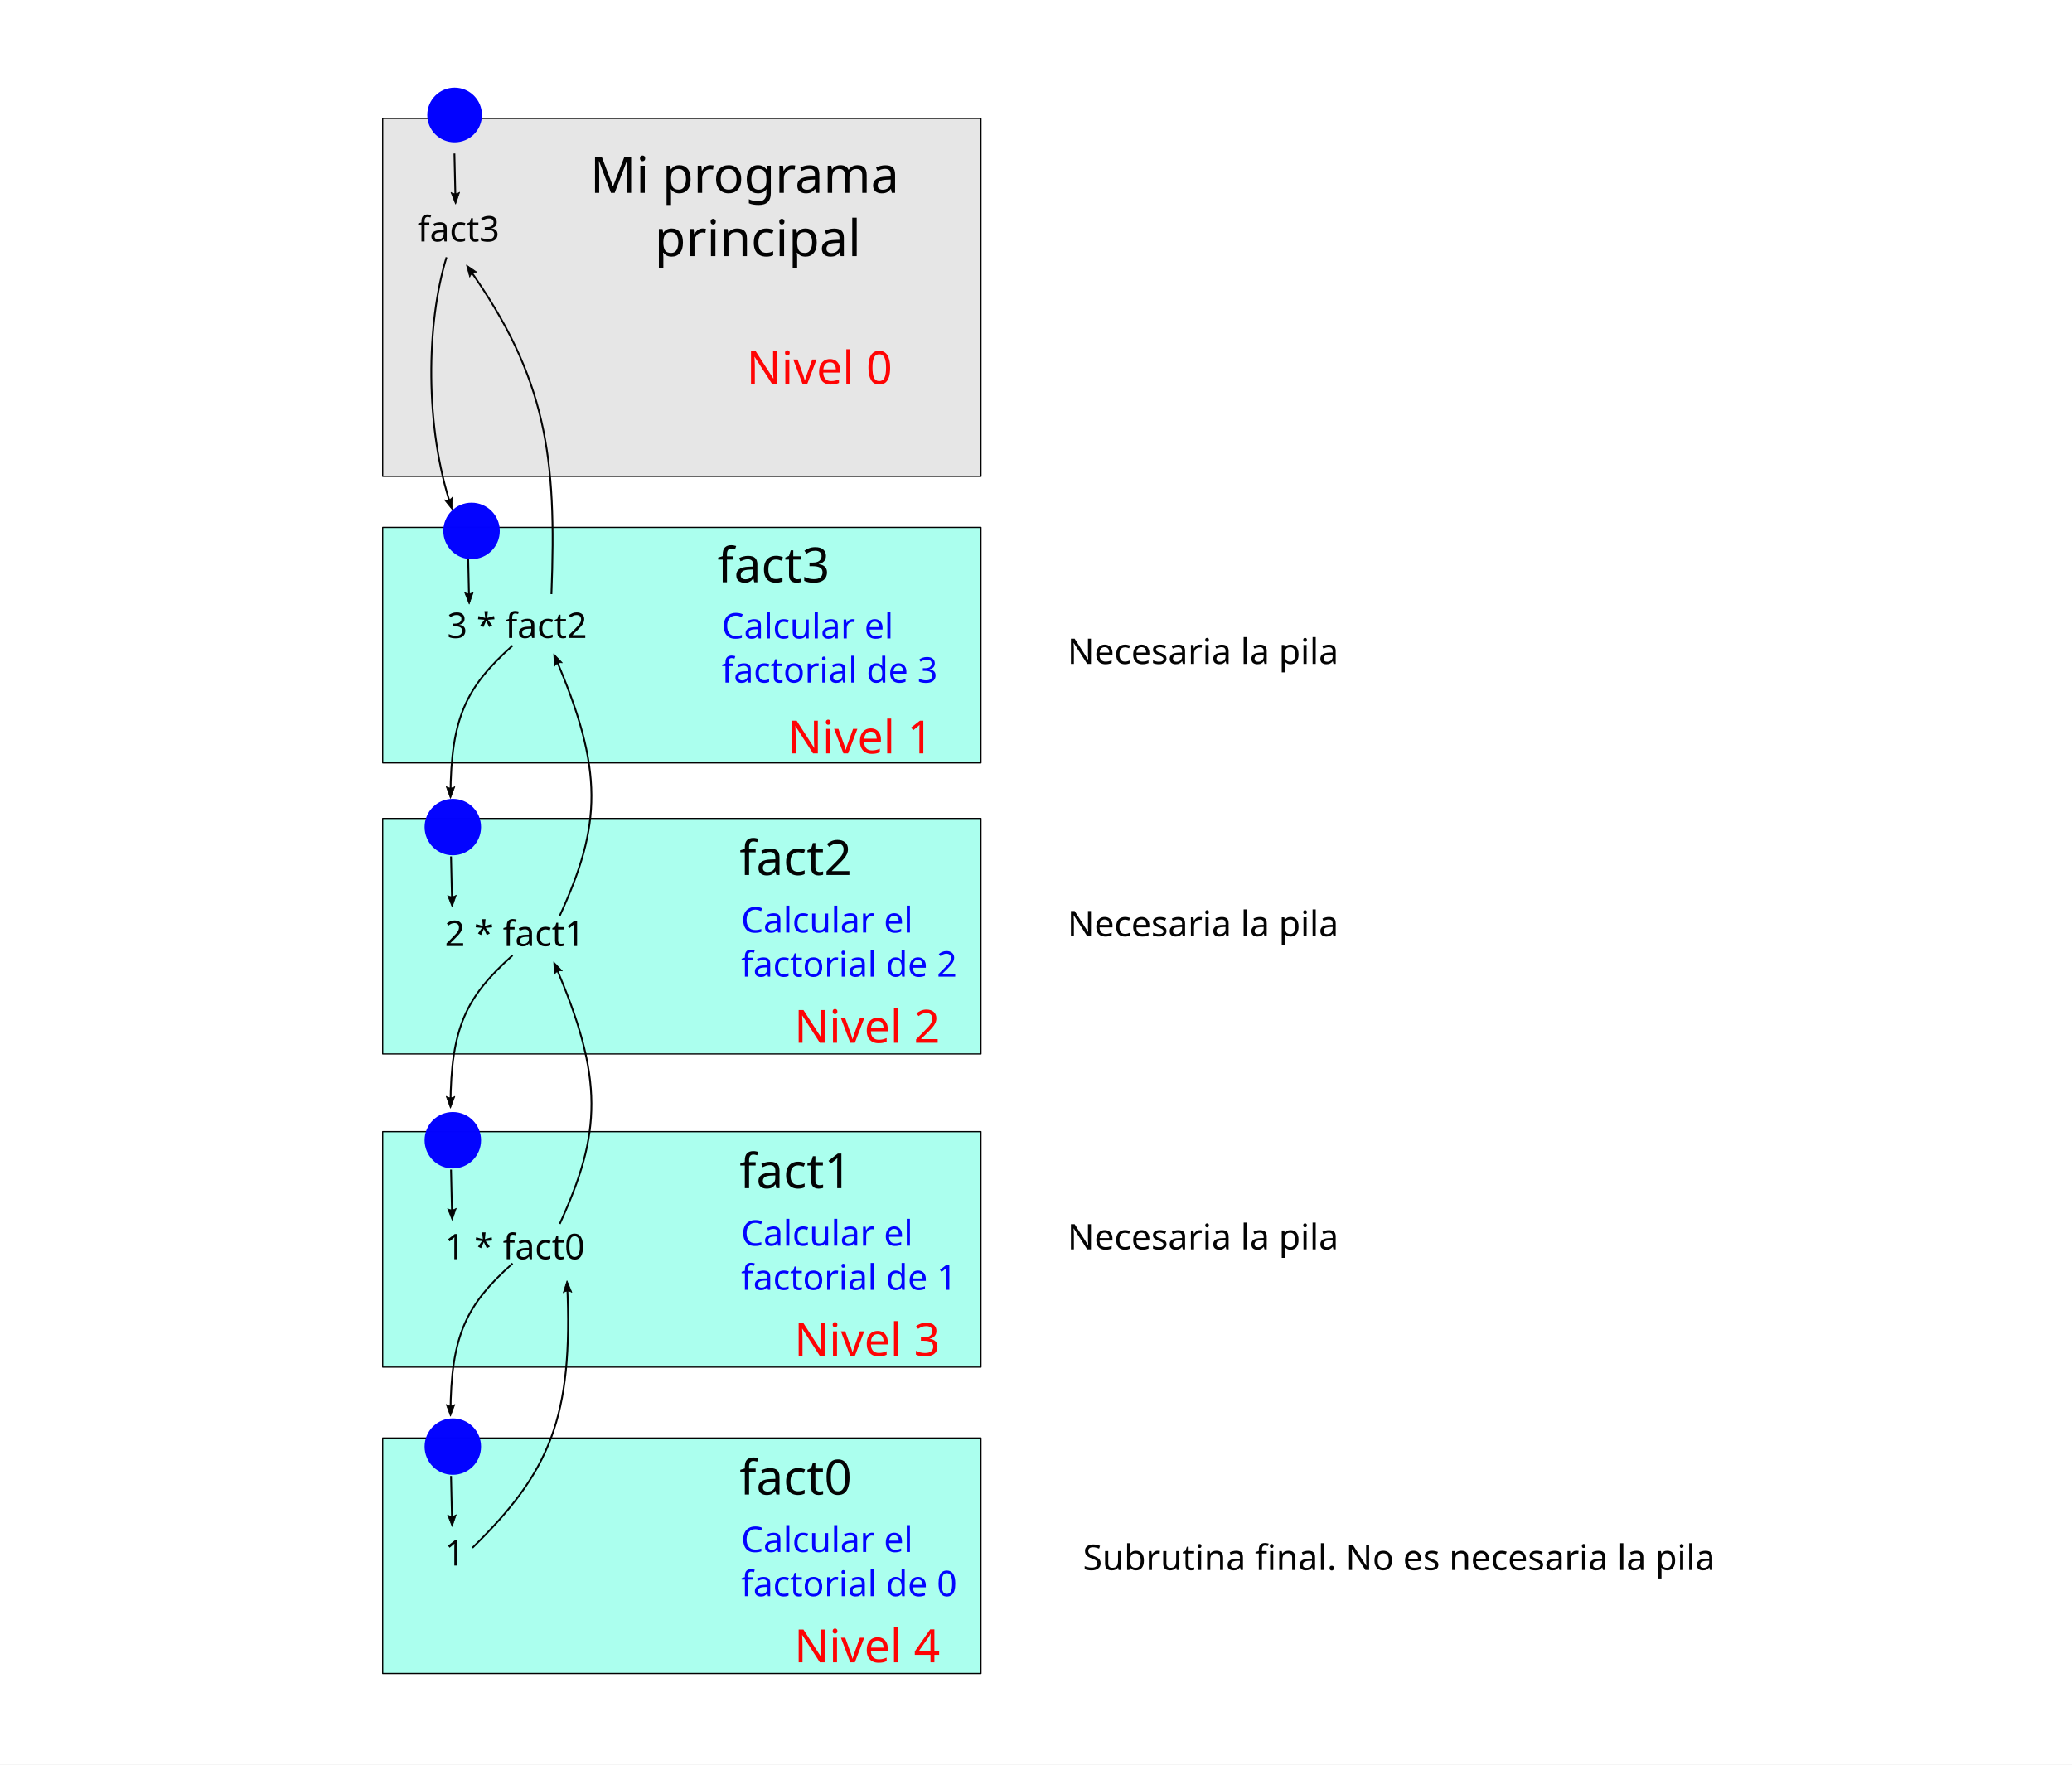
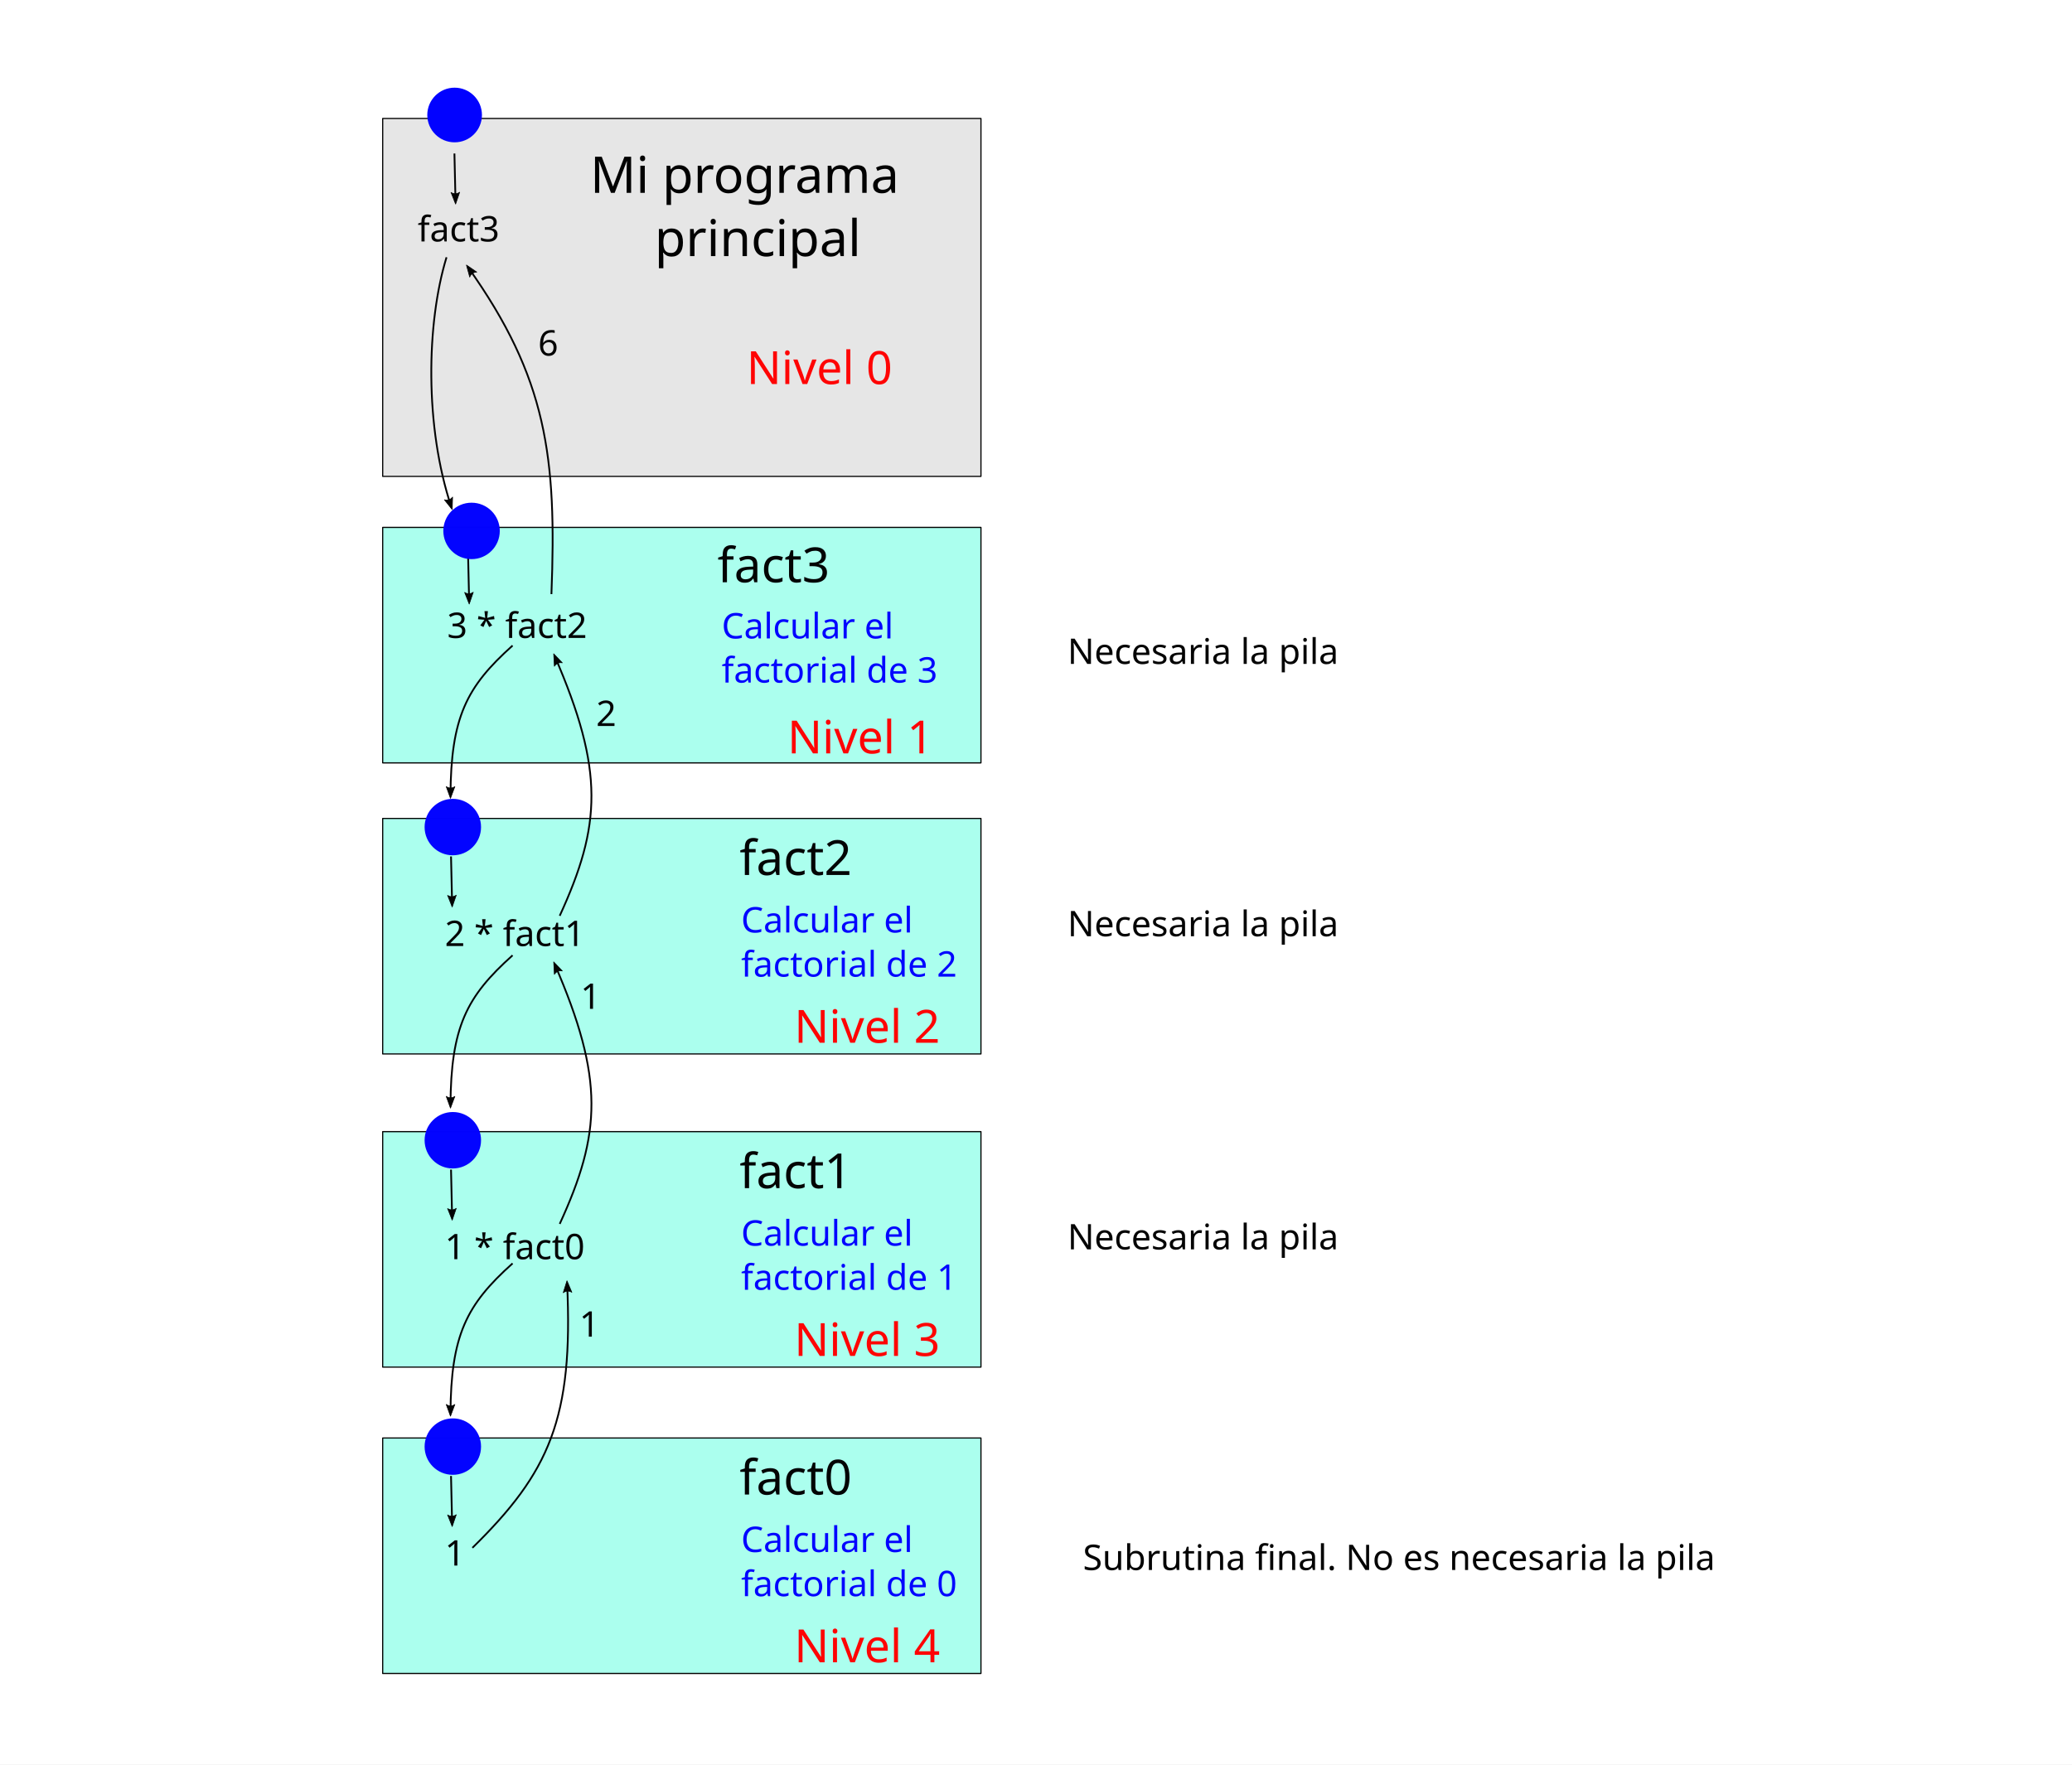
<svg xmlns="http://www.w3.org/2000/svg" width="920.097mm" height="783.668mm" viewBox="0 0 920.097 783.668" version="1.1" id="svg8">
  <defs id="defs2">
    <marker style="overflow:visible" id="marker1144" refX="0" refY="0" orient="auto">
      <path transform="scale(-0.6)" d="M 8.719,4.034 -2.207,0.016 8.719,-4.002 c -1.745,2.372 -1.735,5.617 -6e-7,8.035 z" style="fill:#000000;fill-opacity:1;fill-rule:evenodd;stroke:#000000;stroke-width:0.625;stroke-linejoin:round;stroke-opacity:1" id="path1142" />
    </marker>
    <marker style="overflow:visible" id="marker978" refX="0" refY="0" orient="auto">
      <path transform="scale(-0.6)" d="M 8.719,4.034 -2.207,0.016 8.719,-4.002 c -1.745,2.372 -1.735,5.617 -6e-7,8.035 z" style="fill:#000000;fill-opacity:1;fill-rule:evenodd;stroke:#000000;stroke-width:0.625;stroke-linejoin:round;stroke-opacity:1" id="path976" />
    </marker>
    <marker style="overflow:visible" id="marker978-1" refX="0" refY="0" orient="auto">
      <path transform="scale(-0.6)" d="M 8.719,4.034 -2.207,0.016 8.719,-4.002 c -1.745,2.372 -1.735,5.617 -6e-7,8.035 z" style="fill:#000000;fill-opacity:1;fill-rule:evenodd;stroke:#000000;stroke-width:0.625;stroke-linejoin:round;stroke-opacity:1" id="path976-2" />
    </marker>
    <marker style="overflow:visible" id="marker978-1-5" refX="0" refY="0" orient="auto">
      <path transform="scale(-0.6)" d="M 8.719,4.034 -2.207,0.016 8.719,-4.002 c -1.745,2.372 -1.735,5.617 -6e-7,8.035 z" style="fill:#000000;fill-opacity:1;fill-rule:evenodd;stroke:#000000;stroke-width:0.625;stroke-linejoin:round;stroke-opacity:1" id="path976-2-9" />
    </marker>
    <marker style="overflow:visible" id="marker978-6" refX="0" refY="0" orient="auto">
      <path transform="scale(-0.6)" d="M 8.719,4.034 -2.207,0.016 8.719,-4.002 c -1.745,2.372 -1.735,5.617 -6e-7,8.035 z" style="fill:#000000;fill-opacity:1;fill-rule:evenodd;stroke:#000000;stroke-width:0.625;stroke-linejoin:round;stroke-opacity:1" id="path976-26" />
    </marker>
    <marker orient="auto" refY="0" refX="0" id="Arrow2Mend-6-0-0-9" style="overflow:visible">
      <path id="path1036-0-2-6-2" style="fill:#000000;fill-opacity:1;fill-rule:evenodd;stroke:#000000;stroke-width:0.625;stroke-linejoin:round;stroke-opacity:1" d="M 8.719,4.034 -2.207,0.016 8.719,-4.002 c -1.745,2.372 -1.735,5.617 -6e-7,8.035 z" transform="scale(-0.6)" />
    </marker>
    <marker orient="auto" refY="0" refX="0" id="Arrow2Mend-5-4-7" style="overflow:visible">
      <path id="path1036-3-3-1" style="fill:#000000;fill-opacity:1;fill-rule:evenodd;stroke:#000000;stroke-width:0.625;stroke-linejoin:round;stroke-opacity:1" d="M 8.719,4.034 -2.207,0.016 8.719,-4.002 c -1.745,2.372 -1.735,5.617 -6e-7,8.035 z" transform="scale(-0.6)" />
    </marker>
    <marker orient="auto" refY="0" refX="0" id="Arrow2Mend-5-4-7-6" style="overflow:visible">
      <path id="path1036-3-3-1-2" style="fill:#000000;fill-opacity:1;fill-rule:evenodd;stroke:#000000;stroke-width:0.625;stroke-linejoin:round;stroke-opacity:1" d="M 8.719,4.034 -2.207,0.016 8.719,-4.002 c -1.745,2.372 -1.735,5.617 -6e-7,8.035 z" transform="scale(-0.6)" />
    </marker>
    <marker orient="auto" refY="0" refX="0" id="Arrow2Mend-6-0-0-9-9" style="overflow:visible">
      <path id="path1036-0-2-6-2-2" style="fill:#000000;fill-opacity:1;fill-rule:evenodd;stroke:#000000;stroke-width:0.625;stroke-linejoin:round;stroke-opacity:1" d="M 8.719,4.034 -2.207,0.016 8.719,-4.002 c -1.745,2.372 -1.735,5.617 -6e-7,8.035 z" transform="scale(-0.6)" />
    </marker>
    <marker orient="auto" refY="0" refX="0" id="Arrow2Mend-5-4-7-9" style="overflow:visible">
      <path id="path1036-3-3-1-22" style="fill:#000000;fill-opacity:1;fill-rule:evenodd;stroke:#000000;stroke-width:0.625;stroke-linejoin:round;stroke-opacity:1" d="M 8.719,4.034 -2.207,0.016 8.719,-4.002 c -1.745,2.372 -1.735,5.617 -6e-7,8.035 z" transform="scale(-0.6)" />
    </marker>
    <marker orient="auto" refY="0" refX="0" id="Arrow2Mend-5-4-7-9-9" style="overflow:visible">
      <path id="path1036-3-3-1-22-7" style="fill:#000000;fill-opacity:1;fill-rule:evenodd;stroke:#000000;stroke-width:0.625;stroke-linejoin:round;stroke-opacity:1" d="M 8.719,4.034 -2.207,0.016 8.719,-4.002 c -1.745,2.372 -1.735,5.617 -6e-7,8.035 z" transform="scale(-0.6)" />
    </marker>
    <marker orient="auto" refY="0" refX="0" id="Arrow2Mend-6-0-0-9-9-0" style="overflow:visible">
      <path id="path1036-0-2-6-2-2-3" style="fill:#000000;fill-opacity:1;fill-rule:evenodd;stroke:#000000;stroke-width:0.625;stroke-linejoin:round;stroke-opacity:1" d="M 8.719,4.034 -2.207,0.016 8.719,-4.002 c -1.745,2.372 -1.735,5.617 -6e-7,8.035 z" transform="scale(-0.6)" />
    </marker>
    <marker orient="auto" refY="0" refX="0" id="Arrow2Mend-5-4-7-9-9-1" style="overflow:visible">
      <path id="path1036-3-3-1-22-7-0" style="fill:#000000;fill-opacity:1;fill-rule:evenodd;stroke:#000000;stroke-width:0.625;stroke-linejoin:round;stroke-opacity:1" d="M 8.719,4.034 -2.207,0.016 8.719,-4.002 c -1.745,2.372 -1.735,5.617 -6e-7,8.035 z" transform="scale(-0.6)" />
    </marker>
    <marker orient="auto" refY="0" refX="0" id="Arrow2Mend-6-0-0-9-9-0-9" style="overflow:visible">
      <path id="path1036-0-2-6-2-2-3-3" style="fill:#000000;fill-opacity:1;fill-rule:evenodd;stroke:#000000;stroke-width:0.625;stroke-linejoin:round;stroke-opacity:1" d="M 8.719,4.034 -2.207,0.016 8.719,-4.002 c -1.745,2.372 -1.735,5.617 -6e-7,8.035 z" transform="scale(-0.6)" />
    </marker>
    <marker orient="auto" refY="0" refX="0" id="Arrow2Mend-6-0-0-9-9-0-9-4" style="overflow:visible">
      <path id="path1036-0-2-6-2-2-3-3-5" style="fill:#000000;fill-opacity:1;fill-rule:evenodd;stroke:#000000;stroke-width:0.625;stroke-linejoin:round;stroke-opacity:1" d="M 8.719,4.034 -2.207,0.016 8.719,-4.002 c -1.745,2.372 -1.735,5.617 -6e-7,8.035 z" transform="scale(-0.6)" />
    </marker>
    <marker orient="auto" refY="0" refX="0" id="Arrow2Mend-6-0-0-9-9-0-9-4-5" style="overflow:visible">
      <path id="path1036-0-2-6-2-2-3-3-5-4" style="fill:#000000;fill-opacity:1;fill-rule:evenodd;stroke:#000000;stroke-width:0.625;stroke-linejoin:round;stroke-opacity:1" d="M 8.719,4.034 -2.207,0.016 8.719,-4.002 c -1.745,2.372 -1.735,5.617 -6e-7,8.035 z" transform="scale(-0.6)" />
    </marker>
    <marker orient="auto" refY="0" refX="0" id="Arrow2Mend-6-0-0-9-9-0-9-4-5-4" style="overflow:visible">
      <path id="path1036-0-2-6-2-2-3-3-5-4-4" style="fill:#000000;fill-opacity:1;fill-rule:evenodd;stroke:#000000;stroke-width:0.625;stroke-linejoin:round;stroke-opacity:1" d="M 8.719,4.034 -2.207,0.016 8.719,-4.002 c -1.745,2.372 -1.735,5.617 -6e-7,8.035 z" transform="scale(-0.6)" />
    </marker>
    <marker orient="auto" refY="0" refX="0" id="Arrow2Mend-6-0-0-9-9-0-9-4-5-4-0" style="overflow:visible">
      <path id="path1036-0-2-6-2-2-3-3-5-4-4-7" style="fill:#000000;fill-opacity:1;fill-rule:evenodd;stroke:#000000;stroke-width:0.625;stroke-linejoin:round;stroke-opacity:1" d="M 8.719,4.034 -2.207,0.016 8.719,-4.002 c -1.745,2.372 -1.735,5.617 -6e-7,8.035 z" transform="scale(-0.6)" />
    </marker>
  </defs>
  <g id="layer2" transform="translate(387.8067,0.2059644)">
    <rect style="opacity:1;fill:#ffffff;fill-opacity:1;stroke:none;stroke-width:0.794;stroke-linecap:round;stroke-linejoin:round;stroke-miterlimit:4;stroke-dasharray:none;stroke-dashoffset:0;stroke-opacity:1" id="rect2168" width="920.097" height="783.668" x="-387.807" y="-0.206" />
    <text xml:space="preserve" style="font-style:normal;font-variant:normal;font-weight:normal;font-stretch:normal;font-size:20.405px;line-height:1.25;font-family:ubuntu;-inkscape-font-specification:ubuntu;text-align:center;letter-spacing:0px;word-spacing:0px;text-anchor:middle;fill:#008000;fill-opacity:1;stroke:none;stroke-width:0.265" x="546.746" y="548.258" id="text966-3-2-6-93-8-7">
      <tspan id="tspan964-5-7-1-6-9-1" x="546.746" y="548.258" style="font-style:normal;font-variant:normal;font-weight:500;font-stretch:normal;font-family:ubuntu;-inkscape-font-specification:'ubuntu Medium';fill:#ffffff;stroke-width:0.265">10</tspan>
    </text>
  </g>
  <g id="layer1" transform="translate(387.8067,0.2059644)" style="opacity:0.99">
    <rect style="opacity:1;fill:#aaffee;fill-opacity:1;stroke:#000000;stroke-width:0.529;stroke-linecap:round;stroke-linejoin:round;stroke-miterlimit:4;stroke-dasharray:none;stroke-dashoffset:0;stroke-opacity:1" id="rect819" width="265.671" height="104.587" x="-217.871" y="234.042" />
    <rect style="opacity:1;fill:#e6e6e6;fill-opacity:1;stroke:#000000;stroke-width:0.529;stroke-linecap:round;stroke-linejoin:round;stroke-miterlimit:4;stroke-dasharray:none;stroke-dashoffset:0;stroke-opacity:1" id="rect819-3-7" width="265.671" height="158.971" x="-217.871" y="52.413" />
    <text xml:space="preserve" style="font-style:normal;font-variant:normal;font-weight:normal;font-stretch:normal;font-size:22.488px;line-height:1.25;font-family:ubuntu;-inkscape-font-specification:ubuntu;text-align:center;letter-spacing:0px;word-spacing:0px;text-anchor:middle;fill:#000000;fill-opacity:1;stroke:none;stroke-width:0.265" x="-36.678" y="85.441" id="text817-5-93-3">
      <tspan x="-36.678" y="85.441" style="font-style:normal;font-variant:normal;font-weight:500;font-stretch:normal;font-family:ubuntu;-inkscape-font-specification:'ubuntu Medium';fill:#000000;stroke-width:0.265" id="tspan909-0-7">Mi programa</tspan>
      <tspan x="-36.678" y="113.55" style="font-style:normal;font-variant:normal;font-weight:500;font-stretch:normal;font-family:ubuntu;-inkscape-font-specification:'ubuntu Medium';fill:#000000;stroke-width:0.265" id="tspan1265">principal</tspan>
    </text>
    <circle style="opacity:1;fill:#0000ff;fill-opacity:1;stroke:none;stroke-width:0.794;stroke-linecap:round;stroke-linejoin:round;stroke-miterlimit:4;stroke-dasharray:none;stroke-dashoffset:0;stroke-opacity:1" id="path962-3-1-5" cx="-185.929" cy="50.872" r="12.139" />
    <text xml:space="preserve" style="font-style:normal;font-variant:normal;font-weight:normal;font-stretch:normal;font-size:15.688px;line-height:1.25;font-family:ubuntu;-inkscape-font-specification:ubuntu;text-align:center;letter-spacing:0px;word-spacing:0px;text-anchor:middle;opacity:0.99;fill:#000000;fill-opacity:1;stroke:none;stroke-width:0.265" x="93.071" y="697.12" id="text817-5-93-6-7">
      <tspan x="93.071" y="697.12" style="font-style:normal;font-variant:normal;font-weight:normal;font-stretch:normal;font-family:ubuntu;-inkscape-font-specification:ubuntu;text-align:start;text-anchor:start;fill:#000000;stroke-width:0.265" id="tspan1390-9">Subrutina final. No es necesaria la pila</tspan>
      <tspan x="93.071" y="716.73" style="font-style:normal;font-variant:normal;font-weight:normal;font-stretch:normal;font-family:ubuntu;-inkscape-font-specification:ubuntu;text-align:start;text-anchor:start;fill:#000000;stroke-width:0.265" id="tspan1311" />
    </text>
    <text xml:space="preserve" style="font-style:normal;font-variant:normal;font-weight:normal;font-stretch:normal;font-size:21.521px;line-height:1.25;font-family:ubuntu;-inkscape-font-specification:ubuntu;text-align:center;letter-spacing:0px;word-spacing:0px;text-anchor:middle;opacity:0.99;fill:#000000;fill-opacity:1;stroke:none;stroke-width:0.265" x="-30.293" y="258.393" id="text817-5-93-3-3">
      <tspan x="-30.293" y="258.393" style="font-style:normal;font-variant:normal;font-weight:500;font-stretch:normal;font-family:ubuntu;-inkscape-font-specification:'ubuntu Medium';fill:#000000;stroke-width:0.265" id="tspan1265-5">fact3</tspan>
    </text>
    <path style="opacity:0.99;fill:none;stroke:#000000;stroke-width:0.794;stroke-linecap:butt;stroke-linejoin:miter;stroke-miterlimit:4;stroke-dasharray:none;stroke-opacity:1;marker-end:url(#Arrow2Mend-6-0-0-9)" d="m -189.518,114.057 c -8.973,29.307 -9.763,75.319 2.182,111.063" id="path1007-6-3-2-2" />
    <text xml:space="preserve" style="font-style:normal;font-variant:normal;font-weight:normal;font-stretch:normal;font-size:4.233px;line-height:1.25;font-family:ubuntu;-inkscape-font-specification:ubuntu;text-align:center;letter-spacing:0px;word-spacing:0px;text-anchor:middle;fill:#000000;fill-opacity:1;stroke:none;stroke-width:0.265" x="-11.491" y="78.921" id="text8217">
      <tspan id="tspan8215" x="-11.491" y="82.869" style="stroke-width:0.265" />
    </text>
    <flowRoot xml:space="preserve" id="flowRoot9624" style="font-style:normal;font-variant:normal;font-weight:normal;font-stretch:normal;font-size:16px;line-height:1.25;font-family:ubuntu;-inkscape-font-specification:ubuntu;text-align:center;letter-spacing:0px;word-spacing:0px;text-anchor:middle;fill:#000000;fill-opacity:1;stroke:none" transform="matrix(0.2645833,0,0,0.2645833,-26.45833,38.45125)">
      <flowRegion id="flowRegion9626">
        <rect id="rect9628" width="368.571" height="88.571" x="-122.857" y="408.319" />
      </flowRegion>
      <flowPara id="flowPara9630" />
    </flowRoot>
    <path style="opacity:0.99;fill:none;stroke:#000000;stroke-width:0.794;stroke-linecap:butt;stroke-linejoin:miter;stroke-miterlimit:4;stroke-dasharray:none;stroke-opacity:1;marker-end:url(#Arrow2Mend-5-4-7)" d="m -179.965,245.615 0.49,21.408" id="path1007-5-0-7" />
    <text xml:space="preserve" style="font-style:normal;font-variant:normal;font-weight:normal;font-stretch:normal;font-size:20.365px;line-height:1.25;font-family:ubuntu;-inkscape-font-specification:ubuntu;text-align:center;letter-spacing:0px;word-spacing:0px;text-anchor:middle;opacity:0.99;fill:#ff0000;fill-opacity:1;stroke:none;stroke-width:0.343" x="-10.666" y="170.378" id="text817-5-93-3-5-3">
      <tspan x="-10.666" y="170.378" style="font-style:normal;font-variant:normal;font-weight:500;font-stretch:normal;font-family:ubuntu;-inkscape-font-specification:'ubuntu Medium';fill:#ff0000;stroke-width:0.343" id="tspan1242-7">Nivel 0</tspan>
    </text>
    <text xml:space="preserve" style="font-style:normal;font-variant:normal;font-weight:normal;font-stretch:normal;font-size:20.365px;line-height:1.25;font-family:ubuntu;-inkscape-font-specification:ubuntu;text-align:center;letter-spacing:0px;word-spacing:0px;text-anchor:middle;opacity:0.99;fill:#ff0000;fill-opacity:1;stroke:none;stroke-width:0.343" x="7.477" y="334.42" id="text817-5-93-3-5-3-5">
      <tspan x="7.477" y="334.42" style="font-style:normal;font-variant:normal;font-weight:500;font-stretch:normal;font-family:ubuntu;-inkscape-font-specification:'ubuntu Medium';fill:#ff0000;stroke-width:0.343" id="tspan1242-7-3">Nivel 1</tspan>
    </text>
    <rect style="opacity:1;fill:#aaffee;fill-opacity:1;stroke:#000000;stroke-width:0.529;stroke-linecap:round;stroke-linejoin:round;stroke-miterlimit:4;stroke-dasharray:none;stroke-dashoffset:0;stroke-opacity:1" id="rect819-1" width="265.671" height="104.587" x="-217.871" y="363.31" />
    <text xml:space="preserve" style="font-style:normal;font-variant:normal;font-weight:normal;font-stretch:normal;font-size:21.521px;line-height:1.25;font-family:ubuntu;-inkscape-font-specification:ubuntu;text-align:center;letter-spacing:0px;word-spacing:0px;text-anchor:middle;opacity:0.99;fill:#000000;fill-opacity:1;stroke:none;stroke-width:0.265" x="-20.465" y="388.417" id="text817-5-93-3-3-2">
      <tspan x="-20.465" y="388.417" style="font-style:normal;font-variant:normal;font-weight:500;font-stretch:normal;font-family:ubuntu;-inkscape-font-specification:'ubuntu Medium';fill:#000000;stroke-width:0.265" id="tspan1265-5-7">fact2</tspan>
    </text>
    <text xml:space="preserve" style="font-style:normal;font-variant:normal;font-weight:normal;font-stretch:normal;font-size:20.365px;line-height:1.25;font-family:ubuntu;-inkscape-font-specification:ubuntu;text-align:center;letter-spacing:0px;word-spacing:0px;text-anchor:middle;opacity:0.99;fill:#ff0000;fill-opacity:1;stroke:none;stroke-width:0.343" x="10.501" y="462.931" id="text817-5-93-3-5-3-5-3">
      <tspan x="10.501" y="462.931" style="font-style:normal;font-variant:normal;font-weight:500;font-stretch:normal;font-family:ubuntu;-inkscape-font-specification:'ubuntu Medium';fill:#ff0000;stroke-width:0.343" id="tspan1242-7-3-6">Nivel 2</tspan>
    </text>
    <text xml:space="preserve" style="font-style:normal;font-variant:normal;font-weight:normal;font-stretch:normal;font-size:15.688px;line-height:1.25;font-family:ubuntu;-inkscape-font-specification:ubuntu;text-align:center;letter-spacing:0px;word-spacing:0px;text-anchor:middle;opacity:0.99;fill:#0000ff;fill-opacity:1;stroke:none;stroke-width:0.265" x="-67.35" y="283.348" id="text817-5-93-6-7-3">
      <tspan x="-67.35" y="283.348" style="font-style:normal;font-variant:normal;font-weight:normal;font-stretch:normal;font-family:ubuntu;-inkscape-font-specification:ubuntu;text-align:start;text-anchor:start;fill:#0000ff;stroke-width:0.265" id="tspan1311-5">Calcular el</tspan>
      <tspan x="-67.35" y="302.958" style="font-style:normal;font-variant:normal;font-weight:normal;font-stretch:normal;font-family:ubuntu;-inkscape-font-specification:ubuntu;text-align:start;text-anchor:start;fill:#0000ff;stroke-width:0.265" id="tspan1174">factorial de 3</tspan>
    </text>
    <text xml:space="preserve" style="font-style:normal;font-variant:normal;font-weight:normal;font-stretch:normal;font-size:15.688px;line-height:1.25;font-family:ubuntu;-inkscape-font-specification:ubuntu;text-align:center;letter-spacing:0px;word-spacing:0px;text-anchor:middle;opacity:0.99;fill:#000000;fill-opacity:1;stroke:none;stroke-width:0.265" x="-202.35" y="107.032" id="text817-5-93-6-7-3-3">
      <tspan x="-202.35" y="107.032" style="font-style:normal;font-variant:normal;font-weight:normal;font-stretch:normal;font-family:ubuntu;-inkscape-font-specification:ubuntu;text-align:start;text-anchor:start;fill:#000000;stroke-width:0.265" id="tspan1311-5-5">fact3</tspan>
      <tspan x="-202.35" y="126.642" style="font-style:normal;font-variant:normal;font-weight:normal;font-stretch:normal;font-family:ubuntu;-inkscape-font-specification:ubuntu;text-align:start;text-anchor:start;fill:#000000;stroke-width:0.265" id="tspan1174-6" />
    </text>
    <circle style="opacity:0.99;fill:#0000ff;fill-opacity:1;stroke:#0000ff;stroke-width:0.794;stroke-linecap:round;stroke-linejoin:round;stroke-miterlimit:4;stroke-dasharray:none;stroke-dashoffset:0;stroke-opacity:1" id="path962-5-1-5-3-8-2-7" cx="-178.408" cy="235.6" r="12.139" />
    <text xml:space="preserve" style="font-style:normal;font-variant:normal;font-weight:normal;font-stretch:normal;font-size:15.688px;line-height:1.25;font-family:ubuntu;-inkscape-font-specification:ubuntu;text-align:center;letter-spacing:0px;word-spacing:0px;text-anchor:middle;opacity:0.99;fill:#000000;fill-opacity:1;stroke:none;stroke-width:0.265" x="-189.238" y="283.147" id="text817-5-93-6-7-3-3-3">
      <tspan x="-189.238" y="283.147" style="font-style:normal;font-variant:normal;font-weight:normal;font-stretch:normal;font-family:ubuntu;-inkscape-font-specification:ubuntu;text-align:start;text-anchor:start;fill:#000000;stroke-width:0.265" id="tspan1311-5-5-6">3 * fact2</tspan>
      <tspan x="-189.238" y="302.757" style="font-style:normal;font-variant:normal;font-weight:normal;font-stretch:normal;font-family:ubuntu;-inkscape-font-specification:ubuntu;text-align:start;text-anchor:start;fill:#000000;stroke-width:0.265" id="tspan1174-6-0" />
    </text>
    <path style="opacity:0.99;fill:none;stroke:#000000;stroke-width:0.794;stroke-linecap:butt;stroke-linejoin:miter;stroke-miterlimit:4;stroke-dasharray:none;stroke-opacity:1;marker-end:url(#Arrow2Mend-5-4-7-6)" d="m -186.012,67.966 0.49,21.408" id="path1007-5-0-7-6" />
    <text xml:space="preserve" style="font-style:normal;font-variant:normal;font-weight:normal;font-stretch:normal;font-size:15.688px;line-height:1.25;font-family:ubuntu;-inkscape-font-specification:ubuntu;text-align:center;letter-spacing:0px;word-spacing:0px;text-anchor:middle;opacity:0.99;fill:#0000ff;fill-opacity:1;stroke:none;stroke-width:0.265" x="-58.72" y="413.949" id="text817-5-93-6-7-3-1">
      <tspan x="-58.72" y="413.949" style="font-style:normal;font-variant:normal;font-weight:normal;font-stretch:normal;font-family:ubuntu;-inkscape-font-specification:ubuntu;text-align:start;text-anchor:start;fill:#0000ff;stroke-width:0.265" id="tspan1311-5-8">Calcular el</tspan>
      <tspan x="-58.72" y="433.559" style="font-style:normal;font-variant:normal;font-weight:normal;font-stretch:normal;font-family:ubuntu;-inkscape-font-specification:ubuntu;text-align:start;text-anchor:start;fill:#0000ff;stroke-width:0.265" id="tspan1174-7">factorial de 2</tspan>
    </text>
    <path style="opacity:0.99;fill:none;stroke:#000000;stroke-width:0.794;stroke-linecap:butt;stroke-linejoin:miter;stroke-miterlimit:4;stroke-dasharray:none;stroke-opacity:1;marker-end:url(#Arrow2Mend-6-0-0-9-9)" d="m -160.189,286.52 c -20.506,18.345 -27.392,31.841 -27.579,66.802" id="path1007-6-3-2-2-0" />
    <circle style="opacity:0.99;fill:#0000ff;fill-opacity:1;stroke:#0000ff;stroke-width:0.794;stroke-linecap:round;stroke-linejoin:round;stroke-miterlimit:4;stroke-dasharray:none;stroke-dashoffset:0;stroke-opacity:1" id="path962-5-1-5-3-8-2-7-2" cx="-186.723" cy="367.136" r="12.139" />
    <text xml:space="preserve" style="font-style:normal;font-variant:normal;font-weight:normal;font-stretch:normal;font-size:15.688px;line-height:1.25;font-family:ubuntu;-inkscape-font-specification:ubuntu;text-align:center;letter-spacing:0px;word-spacing:0px;text-anchor:middle;opacity:0.99;fill:#000000;fill-opacity:1;stroke:none;stroke-width:0.265" x="-190.278" y="419.974" id="text817-5-93-6-7-3-3-3-3">
      <tspan x="-190.278" y="419.974" style="font-style:normal;font-variant:normal;font-weight:normal;font-stretch:normal;font-family:ubuntu;-inkscape-font-specification:ubuntu;text-align:start;text-anchor:start;fill:#000000;stroke-width:0.265" id="tspan1311-5-5-6-7">2 * fact1</tspan>
      <tspan x="-190.278" y="439.584" style="font-style:normal;font-variant:normal;font-weight:normal;font-stretch:normal;font-family:ubuntu;-inkscape-font-specification:ubuntu;text-align:start;text-anchor:start;fill:#000000;stroke-width:0.265" id="tspan1174-6-0-5" />
    </text>
    <path style="opacity:0.99;fill:none;stroke:#000000;stroke-width:0.794;stroke-linecap:butt;stroke-linejoin:miter;stroke-miterlimit:4;stroke-dasharray:none;stroke-opacity:1;marker-end:url(#Arrow2Mend-5-4-7-9)" d="m -187.524,380.174 0.49,21.408" id="path1007-5-0-7-8" />
    <rect style="opacity:1;fill:#aaffee;fill-opacity:1;stroke:#000000;stroke-width:0.529;stroke-linecap:round;stroke-linejoin:round;stroke-miterlimit:4;stroke-dasharray:none;stroke-dashoffset:0;stroke-opacity:1" id="rect819-1-3" width="265.671" height="104.587" x="-217.871" y="502.405" />
    <text xml:space="preserve" style="font-style:normal;font-variant:normal;font-weight:normal;font-stretch:normal;font-size:21.521px;line-height:1.25;font-family:ubuntu;-inkscape-font-specification:ubuntu;text-align:center;letter-spacing:0px;word-spacing:0px;text-anchor:middle;opacity:0.99;fill:#000000;fill-opacity:1;stroke:none;stroke-width:0.265" x="-20.465" y="527.512" id="text817-5-93-3-3-2-6">
      <tspan x="-20.465" y="527.512" style="font-style:normal;font-variant:normal;font-weight:500;font-stretch:normal;font-family:ubuntu;-inkscape-font-specification:'ubuntu Medium';fill:#000000;stroke-width:0.265" id="tspan1265-5-7-1">fact1</tspan>
    </text>
    <text xml:space="preserve" style="font-style:normal;font-variant:normal;font-weight:normal;font-stretch:normal;font-size:20.365px;line-height:1.25;font-family:ubuntu;-inkscape-font-specification:ubuntu;text-align:center;letter-spacing:0px;word-spacing:0px;text-anchor:middle;opacity:0.99;fill:#ff0000;fill-opacity:1;stroke:none;stroke-width:0.343" x="10.501" y="602.027" id="text817-5-93-3-5-3-5-3-2">
      <tspan x="10.501" y="602.027" style="font-style:normal;font-variant:normal;font-weight:500;font-stretch:normal;font-family:ubuntu;-inkscape-font-specification:'ubuntu Medium';fill:#ff0000;stroke-width:0.343" id="tspan1242-7-3-6-9">Nivel 3</tspan>
    </text>
    <text xml:space="preserve" style="font-style:normal;font-variant:normal;font-weight:normal;font-stretch:normal;font-size:15.688px;line-height:1.25;font-family:ubuntu;-inkscape-font-specification:ubuntu;text-align:center;letter-spacing:0px;word-spacing:0px;text-anchor:middle;opacity:0.99;fill:#0000ff;fill-opacity:1;stroke:none;stroke-width:0.265" x="-58.72" y="553.044" id="text817-5-93-6-7-3-1-3">
      <tspan x="-58.72" y="553.044" style="font-style:normal;font-variant:normal;font-weight:normal;font-stretch:normal;font-family:ubuntu;-inkscape-font-specification:ubuntu;text-align:start;text-anchor:start;fill:#0000ff;stroke-width:0.265" id="tspan1311-5-8-1">Calcular el</tspan>
      <tspan x="-58.72" y="572.654" style="font-style:normal;font-variant:normal;font-weight:normal;font-stretch:normal;font-family:ubuntu;-inkscape-font-specification:ubuntu;text-align:start;text-anchor:start;fill:#0000ff;stroke-width:0.265" id="tspan1174-7-9">factorial de 1</tspan>
    </text>
    <circle style="opacity:0.99;fill:#0000ff;fill-opacity:1;stroke:#0000ff;stroke-width:0.794;stroke-linecap:round;stroke-linejoin:round;stroke-miterlimit:4;stroke-dasharray:none;stroke-dashoffset:0;stroke-opacity:1" id="path962-5-1-5-3-8-2-7-2-4" cx="-186.723" cy="506.231" r="12.139" />
    <text xml:space="preserve" style="font-style:normal;font-variant:normal;font-weight:normal;font-stretch:normal;font-size:15.688px;line-height:1.25;font-family:ubuntu;-inkscape-font-specification:ubuntu;text-align:center;letter-spacing:0px;word-spacing:0px;text-anchor:middle;opacity:0.99;fill:#000000;fill-opacity:1;stroke:none;stroke-width:0.265" x="-190.278" y="559.07" id="text817-5-93-6-7-3-3-3-3-7">
      <tspan x="-190.278" y="559.07" style="font-style:normal;font-variant:normal;font-weight:normal;font-stretch:normal;font-family:ubuntu;-inkscape-font-specification:ubuntu;text-align:start;text-anchor:start;fill:#000000;stroke-width:0.265" id="tspan1311-5-5-6-7-8">1 * fact0</tspan>
      <tspan x="-190.278" y="578.68" style="font-style:normal;font-variant:normal;font-weight:normal;font-stretch:normal;font-family:ubuntu;-inkscape-font-specification:ubuntu;text-align:start;text-anchor:start;fill:#000000;stroke-width:0.265" id="tspan1174-6-0-5-4" />
    </text>
    <path style="opacity:0.99;fill:none;stroke:#000000;stroke-width:0.794;stroke-linecap:butt;stroke-linejoin:miter;stroke-miterlimit:4;stroke-dasharray:none;stroke-opacity:1;marker-end:url(#Arrow2Mend-5-4-7-9-9)" d="m -187.524,519.269 0.49,21.408" id="path1007-5-0-7-8-5" />
    <path style="opacity:0.99;fill:none;stroke:#000000;stroke-width:0.794;stroke-linecap:butt;stroke-linejoin:miter;stroke-miterlimit:4;stroke-dasharray:none;stroke-opacity:1;marker-end:url(#Arrow2Mend-6-0-0-9-9-0)" d="m -160.189,424.104 c -20.506,18.345 -27.392,31.841 -27.579,66.802" id="path1007-6-3-2-2-0-6" />
    <rect style="opacity:1;fill:#aaffee;fill-opacity:1;stroke:#000000;stroke-width:0.529;stroke-linecap:round;stroke-linejoin:round;stroke-miterlimit:4;stroke-dasharray:none;stroke-dashoffset:0;stroke-opacity:1" id="rect819-1-3-6" width="265.671" height="104.587" x="-217.871" y="638.476" />
    <text xml:space="preserve" style="font-style:normal;font-variant:normal;font-weight:normal;font-stretch:normal;font-size:21.521px;line-height:1.25;font-family:ubuntu;-inkscape-font-specification:ubuntu;text-align:center;letter-spacing:0px;word-spacing:0px;text-anchor:middle;opacity:0.99;fill:#000000;fill-opacity:1;stroke:none;stroke-width:0.265" x="-20.465" y="663.583" id="text817-5-93-3-3-2-6-3">
      <tspan x="-20.465" y="663.583" style="font-style:normal;font-variant:normal;font-weight:500;font-stretch:normal;font-family:ubuntu;-inkscape-font-specification:'ubuntu Medium';fill:#000000;stroke-width:0.265" id="tspan1265-5-7-1-2">fact0</tspan>
    </text>
    <text xml:space="preserve" style="font-style:normal;font-variant:normal;font-weight:normal;font-stretch:normal;font-size:20.365px;line-height:1.25;font-family:ubuntu;-inkscape-font-specification:ubuntu;text-align:center;letter-spacing:0px;word-spacing:0px;text-anchor:middle;opacity:0.99;fill:#ff0000;fill-opacity:1;stroke:none;stroke-width:0.343" x="10.501" y="738.098" id="text817-5-93-3-5-3-5-3-2-0">
      <tspan x="10.501" y="738.098" style="font-style:normal;font-variant:normal;font-weight:500;font-stretch:normal;font-family:ubuntu;-inkscape-font-specification:'ubuntu Medium';fill:#ff0000;stroke-width:0.343" id="tspan1242-7-3-6-9-6">Nivel 4</tspan>
    </text>
    <text xml:space="preserve" style="font-style:normal;font-variant:normal;font-weight:normal;font-stretch:normal;font-size:15.688px;line-height:1.25;font-family:ubuntu;-inkscape-font-specification:ubuntu;text-align:center;letter-spacing:0px;word-spacing:0px;text-anchor:middle;opacity:0.99;fill:#0000ff;fill-opacity:1;stroke:none;stroke-width:0.265" x="-58.72" y="689.116" id="text817-5-93-6-7-3-1-3-1">
      <tspan x="-58.72" y="689.116" style="font-style:normal;font-variant:normal;font-weight:normal;font-stretch:normal;font-family:ubuntu;-inkscape-font-specification:ubuntu;text-align:start;text-anchor:start;fill:#0000ff;stroke-width:0.265" id="tspan1311-5-8-1-5">Calcular el</tspan>
      <tspan x="-58.72" y="708.726" style="font-style:normal;font-variant:normal;font-weight:normal;font-stretch:normal;font-family:ubuntu;-inkscape-font-specification:ubuntu;text-align:start;text-anchor:start;fill:#0000ff;stroke-width:0.265" id="tspan1174-7-9-5">factorial de 0</tspan>
    </text>
    <circle style="opacity:0.99;fill:#0000ff;fill-opacity:1;stroke:#0000ff;stroke-width:0.794;stroke-linecap:round;stroke-linejoin:round;stroke-miterlimit:4;stroke-dasharray:none;stroke-dashoffset:0;stroke-opacity:1" id="path962-5-1-5-3-8-2-7-2-4-4" cx="-186.723" cy="642.303" r="12.139" />
    <text xml:space="preserve" style="font-style:normal;font-variant:normal;font-weight:normal;font-stretch:normal;font-size:15.688px;line-height:1.25;font-family:ubuntu;-inkscape-font-specification:ubuntu;text-align:center;letter-spacing:0px;word-spacing:0px;text-anchor:middle;opacity:0.99;fill:#000000;fill-opacity:1;stroke:none;stroke-width:0.265" x="-190.278" y="695.141" id="text817-5-93-6-7-3-3-3-3-7-7">
      <tspan x="-190.278" y="695.141" style="font-style:normal;font-variant:normal;font-weight:normal;font-stretch:normal;font-family:ubuntu;-inkscape-font-specification:ubuntu;text-align:start;text-anchor:start;fill:#000000;stroke-width:0.265" id="tspan1311-5-5-6-7-8-6">1</tspan>
      <tspan x="-190.278" y="714.751" style="font-style:normal;font-variant:normal;font-weight:normal;font-stretch:normal;font-family:ubuntu;-inkscape-font-specification:ubuntu;text-align:start;text-anchor:start;fill:#000000;stroke-width:0.265" id="tspan1174-6-0-5-4-5" />
    </text>
    <path style="opacity:0.99;fill:none;stroke:#000000;stroke-width:0.794;stroke-linecap:butt;stroke-linejoin:miter;stroke-miterlimit:4;stroke-dasharray:none;stroke-opacity:1;marker-end:url(#Arrow2Mend-5-4-7-9-9-1)" d="m -187.524,655.341 0.49,21.408" id="path1007-5-0-7-8-5-6" />
    <path style="opacity:0.99;fill:none;stroke:#000000;stroke-width:0.794;stroke-linecap:butt;stroke-linejoin:miter;stroke-miterlimit:4;stroke-dasharray:none;stroke-opacity:1;marker-end:url(#Arrow2Mend-6-0-0-9-9-0-9)" d="m -160.189,560.931 c -20.506,18.345 -27.392,31.841 -27.579,66.802" id="path1007-6-3-2-2-0-6-7" />
    <path style="opacity:0.99;fill:none;stroke:#000000;stroke-width:0.794;stroke-linecap:butt;stroke-linejoin:miter;stroke-miterlimit:4;stroke-dasharray:none;stroke-opacity:1;marker-end:url(#Arrow2Mend-6-0-0-9-9-0-9-4)" d="m -178.028,687.26 c 34.114,-33.487 44.903,-57.357 42.052,-117.546" id="path1007-6-3-2-2-0-6-7-2" />
    <path style="opacity:0.99;fill:none;stroke:#000000;stroke-width:0.794;stroke-linecap:butt;stroke-linejoin:miter;stroke-miterlimit:4;stroke-dasharray:none;stroke-opacity:1;marker-end:url(#Arrow2Mend-6-0-0-9-9-0-9-4-5)" d="m -139.256,543.39 c 18.422,-40.14 19.901,-64.315 -2.257,-115.412" id="path1007-6-3-2-2-0-6-7-2-7" />
    <path style="opacity:0.99;fill:none;stroke:#000000;stroke-width:0.794;stroke-linecap:butt;stroke-linejoin:miter;stroke-miterlimit:4;stroke-dasharray:none;stroke-opacity:1;marker-end:url(#Arrow2Mend-6-0-0-9-9-0-9-4-5-4)" d="m -139.256,406.548 c 18.422,-40.14 19.901,-64.315 -2.257,-115.412" id="path1007-6-3-2-2-0-6-7-2-7-3" />
    <path style="opacity:0.99;fill:none;stroke:#000000;stroke-width:0.794;stroke-linecap:butt;stroke-linejoin:miter;stroke-miterlimit:4;stroke-dasharray:none;stroke-opacity:1;marker-end:url(#Arrow2Mend-6-0-0-9-9-0-9-4-5-4-0)" d="m -142.938,263.675 c 2.376,-60.765 -1.953,-95.936 -37.126,-145.31" id="path1007-6-3-2-2-0-6-7-2-7-3-8" />
    <text xml:space="preserve" style="font-style:normal;font-variant:normal;font-weight:normal;font-stretch:normal;font-size:15.688px;line-height:1.25;font-family:ubuntu;-inkscape-font-specification:ubuntu;text-align:center;letter-spacing:0px;word-spacing:0px;text-anchor:middle;opacity:0.99;fill:#000000;fill-opacity:1;stroke:none;stroke-width:0.265" x="86.243" y="554.712" id="text817-5-93-6-7-6">
      <tspan x="86.243" y="554.712" style="font-style:normal;font-variant:normal;font-weight:normal;font-stretch:normal;font-family:ubuntu;-inkscape-font-specification:ubuntu;text-align:start;text-anchor:start;fill:#000000;stroke-width:0.265" id="tspan1390-9-8">Necesaria la pila</tspan>
      <tspan x="86.243" y="574.322" style="font-style:normal;font-variant:normal;font-weight:normal;font-stretch:normal;font-family:ubuntu;-inkscape-font-specification:ubuntu;text-align:start;text-anchor:start;fill:#000000;stroke-width:0.265" id="tspan1311-8" />
    </text>
    <text xml:space="preserve" style="font-style:normal;font-variant:normal;font-weight:normal;font-stretch:normal;font-size:15.688px;line-height:1.25;font-family:ubuntu;-inkscape-font-specification:ubuntu;text-align:center;letter-spacing:0px;word-spacing:0px;text-anchor:middle;opacity:0.99;fill:#000000;fill-opacity:1;stroke:none;stroke-width:0.265" x="86.243" y="415.617" id="text817-5-93-6-7-6-4">
      <tspan x="86.243" y="415.617" style="font-style:normal;font-variant:normal;font-weight:normal;font-stretch:normal;font-family:ubuntu;-inkscape-font-specification:ubuntu;text-align:start;text-anchor:start;fill:#000000;stroke-width:0.265" id="tspan1390-9-8-3">Necesaria la pila</tspan>
      <tspan x="86.243" y="435.227" style="font-style:normal;font-variant:normal;font-weight:normal;font-stretch:normal;font-family:ubuntu;-inkscape-font-specification:ubuntu;text-align:start;text-anchor:start;fill:#000000;stroke-width:0.265" id="tspan1311-8-1" />
    </text>
    <text xml:space="preserve" style="font-style:normal;font-variant:normal;font-weight:normal;font-stretch:normal;font-size:15.688px;line-height:1.25;font-family:ubuntu;-inkscape-font-specification:ubuntu;text-align:center;letter-spacing:0px;word-spacing:0px;text-anchor:middle;opacity:0.99;fill:#000000;fill-opacity:1;stroke:none;stroke-width:0.265" x="86.243" y="294.665" id="text817-5-93-6-7-6-4-4">
      <tspan x="86.243" y="294.665" style="font-style:normal;font-variant:normal;font-weight:normal;font-stretch:normal;font-family:ubuntu;-inkscape-font-specification:ubuntu;text-align:start;text-anchor:start;fill:#000000;stroke-width:0.265" id="tspan1390-9-8-3-9">Necesaria la pila</tspan>
      <tspan x="86.243" y="314.275" style="font-style:normal;font-variant:normal;font-weight:normal;font-stretch:normal;font-family:ubuntu;-inkscape-font-specification:ubuntu;text-align:start;text-anchor:start;fill:#000000;stroke-width:0.265" id="tspan1311-8-1-2" />
    </text>
+     <text xml:space="preserve" style="font-style:normal;font-variant:normal;font-weight:normal;font-stretch:normal;font-size:15.688px;line-height:1.25;font-family:ubuntu;-inkscape-font-specification:ubuntu;text-align:center;letter-spacing:0px;word-spacing:0px;text-anchor:middle;opacity:0.99;fill:#000000;fill-opacity:1;stroke:none;stroke-width:0.265" x="-130.558" y="593.465" id="text817-5-93-6-7-3-3-3-3-7-7-3">
+       <tspan x="-130.558" y="593.465" style="font-style:normal;font-variant:normal;font-weight:normal;font-stretch:normal;font-family:ubuntu;-inkscape-font-specification:ubuntu;text-align:start;text-anchor:start;fill:#000000;stroke-width:0.265" id="tspan1311-5-5-6-7-8-6-6">1</tspan>
+       <tspan x="-130.558" y="613.076" style="font-style:normal;font-variant:normal;font-weight:normal;font-stretch:normal;font-family:ubuntu;-inkscape-font-specification:ubuntu;text-align:start;text-anchor:start;fill:#000000;stroke-width:0.265" id="tspan1174-6-0-5-4-5-7" />
+     </text>
+     <text xml:space="preserve" style="font-style:normal;font-variant:normal;font-weight:normal;font-stretch:normal;font-size:15.688px;line-height:1.25;font-family:ubuntu;-inkscape-font-specification:ubuntu;text-align:center;letter-spacing:0px;word-spacing:0px;text-anchor:middle;opacity:0.99;fill:#000000;fill-opacity:1;stroke:none;stroke-width:0.265" x="-130.041" y="447.862" id="text817-5-93-6-7-3-3-3-3-7-7-3-6">
+       <tspan x="-130.041" y="447.862" style="font-style:normal;font-variant:normal;font-weight:normal;font-stretch:normal;font-family:ubuntu;-inkscape-font-specification:ubuntu;text-align:start;text-anchor:start;fill:#000000;stroke-width:0.265" id="tspan1311-5-5-6-7-8-6-6-2">1</tspan>
+       <tspan x="-130.041" y="467.472" style="font-style:normal;font-variant:normal;font-weight:normal;font-stretch:normal;font-family:ubuntu;-inkscape-font-specification:ubuntu;text-align:start;text-anchor:start;fill:#000000;stroke-width:0.265" id="tspan1174-6-0-5-4-5-7-9" />
+     </text>
+     <text xml:space="preserve" style="font-style:normal;font-variant:normal;font-weight:normal;font-stretch:normal;font-size:15.688px;line-height:1.25;font-family:ubuntu;-inkscape-font-specification:ubuntu;text-align:center;letter-spacing:0px;word-spacing:0px;text-anchor:middle;opacity:0.99;fill:#000000;fill-opacity:1;stroke:none;stroke-width:0.265" x="-123.092" y="322.245" id="text817-5-93-6-7-3-3-3-3-7-7-3-1">
+       <tspan x="-123.092" y="322.245" style="font-style:normal;font-variant:normal;font-weight:normal;font-stretch:normal;font-family:ubuntu;-inkscape-font-specification:ubuntu;text-align:start;text-anchor:start;fill:#000000;stroke-width:0.265" id="tspan1311-5-5-6-7-8-6-6-27">2</tspan>
+       <tspan x="-123.092" y="341.855" style="font-style:normal;font-variant:normal;font-weight:normal;font-stretch:normal;font-family:ubuntu;-inkscape-font-specification:ubuntu;text-align:start;text-anchor:start;fill:#000000;stroke-width:0.265" id="tspan1174-6-0-5-4-5-7-0" />
+     </text>
+     <text xml:space="preserve" style="font-style:normal;font-variant:normal;font-weight:normal;font-stretch:normal;font-size:15.688px;line-height:1.25;font-family:ubuntu;-inkscape-font-specification:ubuntu;text-align:center;letter-spacing:0px;word-spacing:0px;text-anchor:middle;opacity:0.99;fill:#000000;fill-opacity:1;stroke:none;stroke-width:0.265" x="-148.874" y="157.733" id="text817-5-93-6-7-3-3-3-3-7-7-3-1-9">
+       <tspan x="-148.874" y="157.733" style="font-style:normal;font-variant:normal;font-weight:normal;font-stretch:normal;font-family:ubuntu;-inkscape-font-specification:ubuntu;text-align:start;text-anchor:start;fill:#000000;stroke-width:0.265" id="tspan1311-5-5-6-7-8-6-6-27-3">6</tspan>
+       <tspan x="-148.874" y="177.343" style="font-style:normal;font-variant:normal;font-weight:normal;font-stretch:normal;font-family:ubuntu;-inkscape-font-specification:ubuntu;text-align:start;text-anchor:start;fill:#000000;stroke-width:0.265" id="tspan1174-6-0-5-4-5-7-0-6" />
+     </text>
  </g>
</svg>
